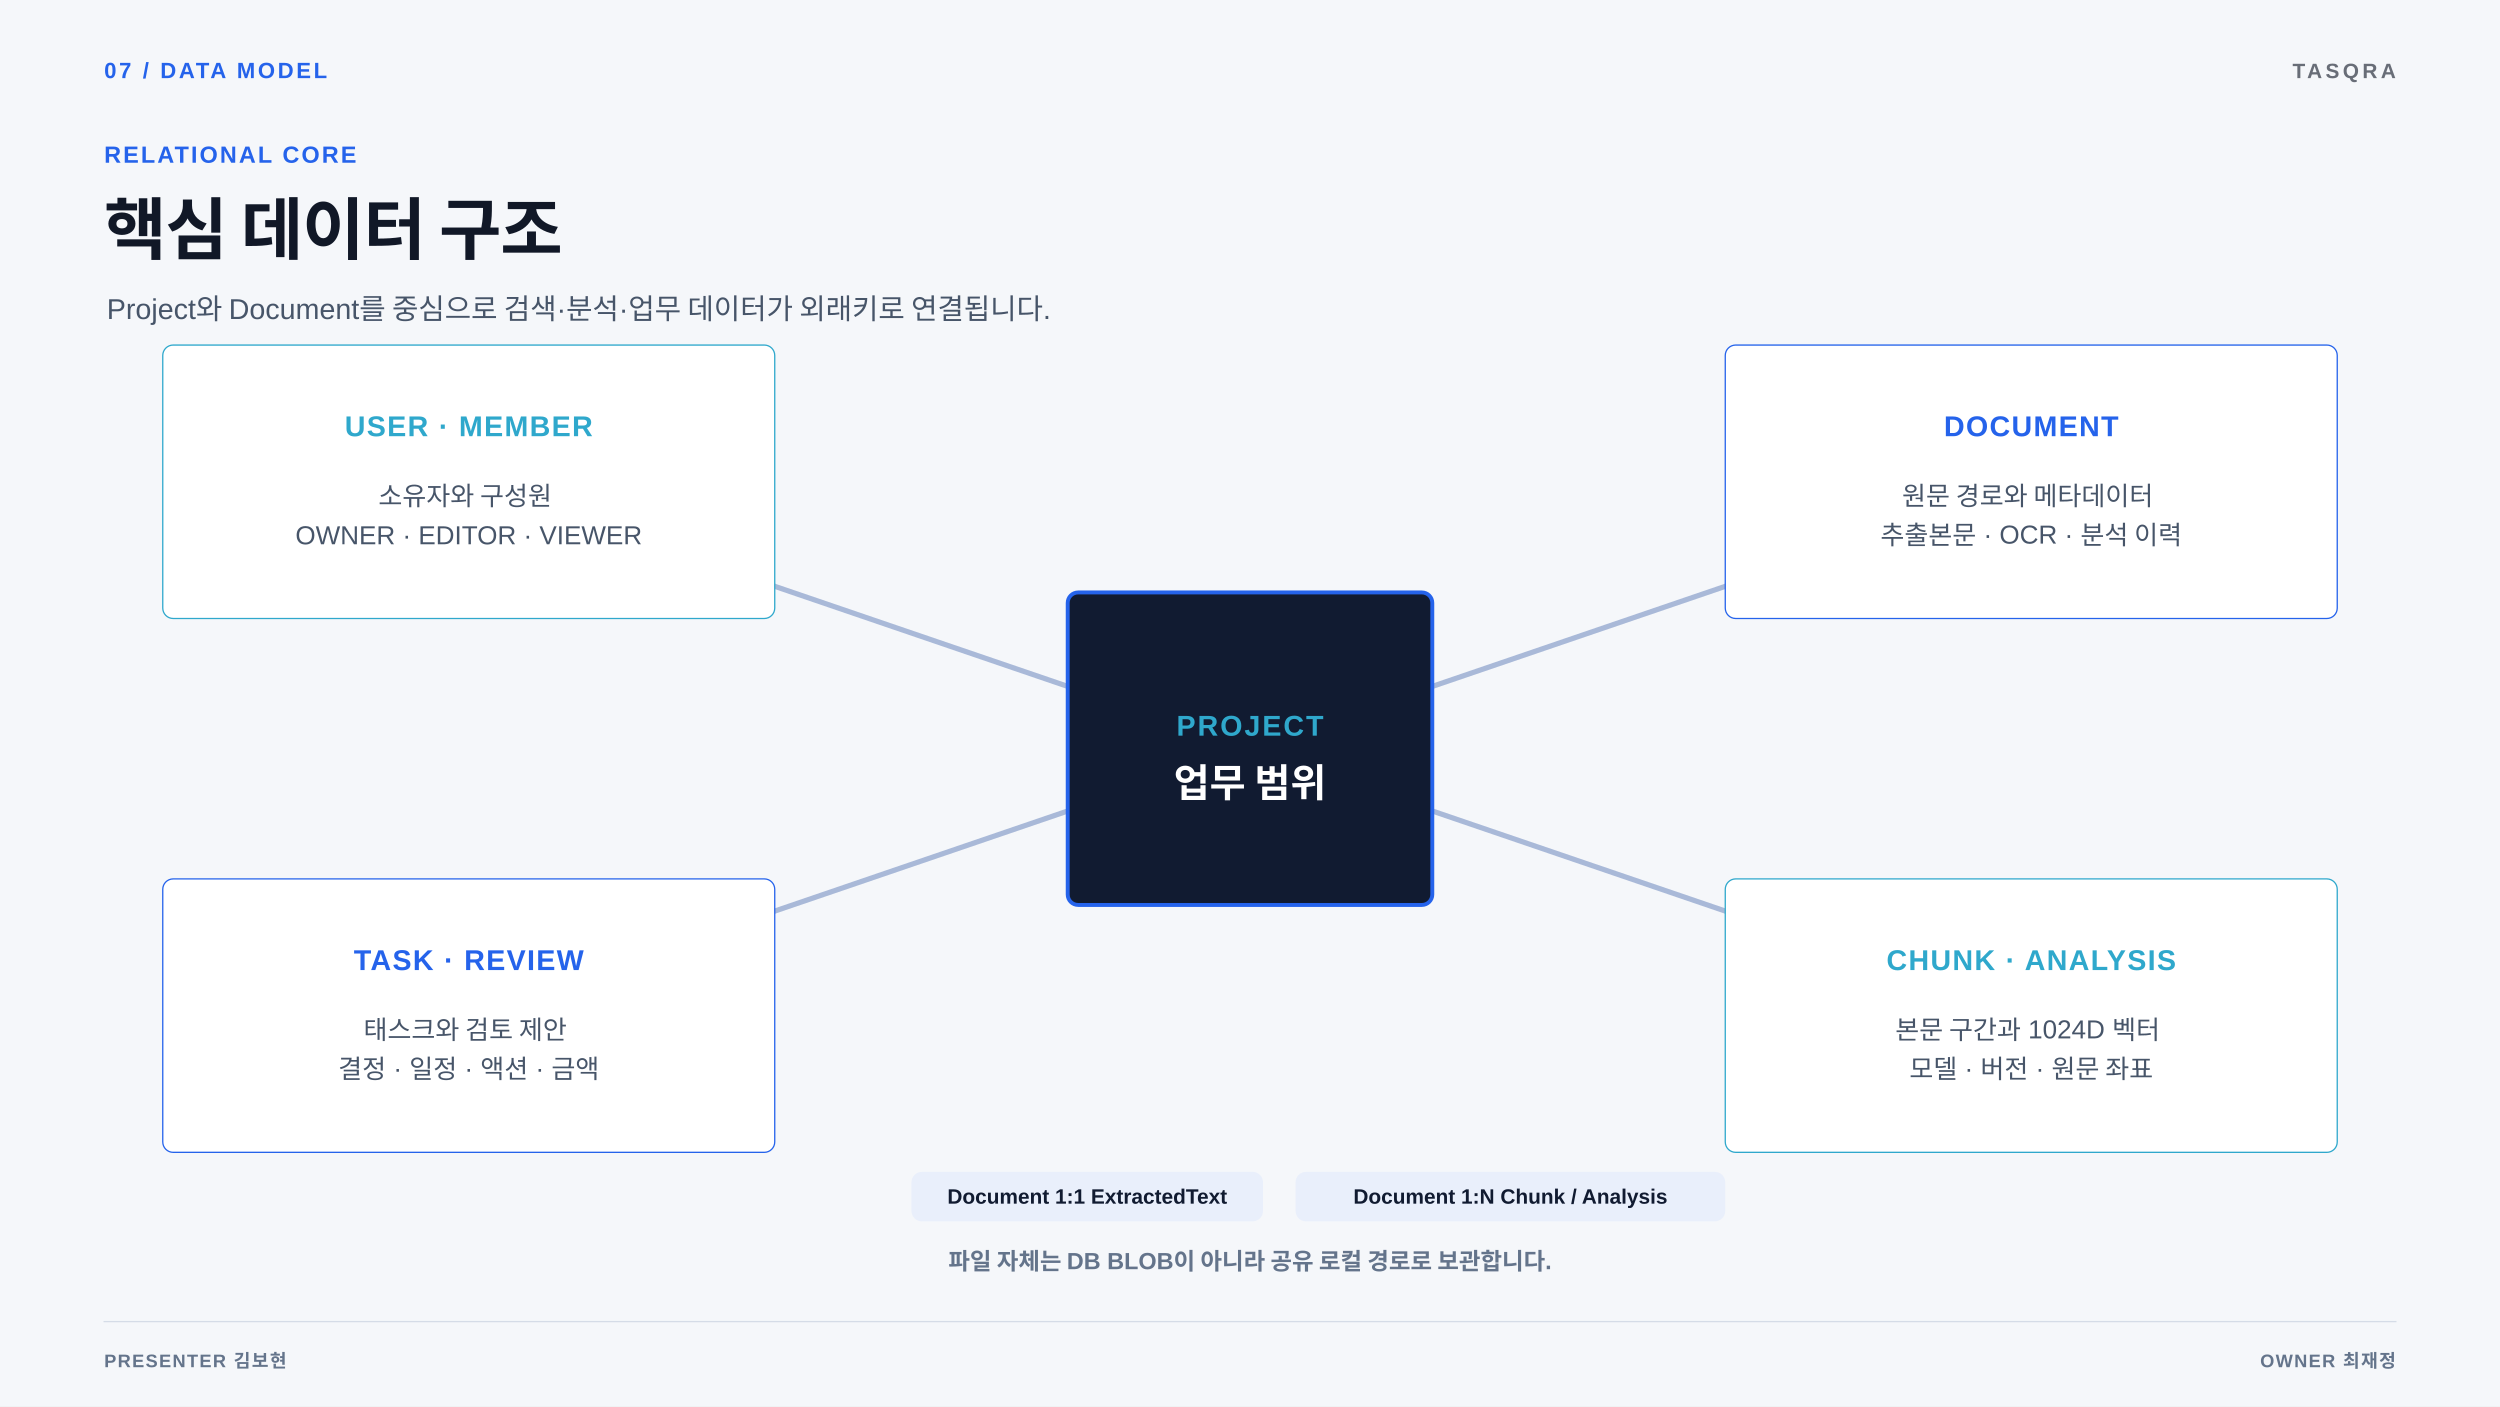
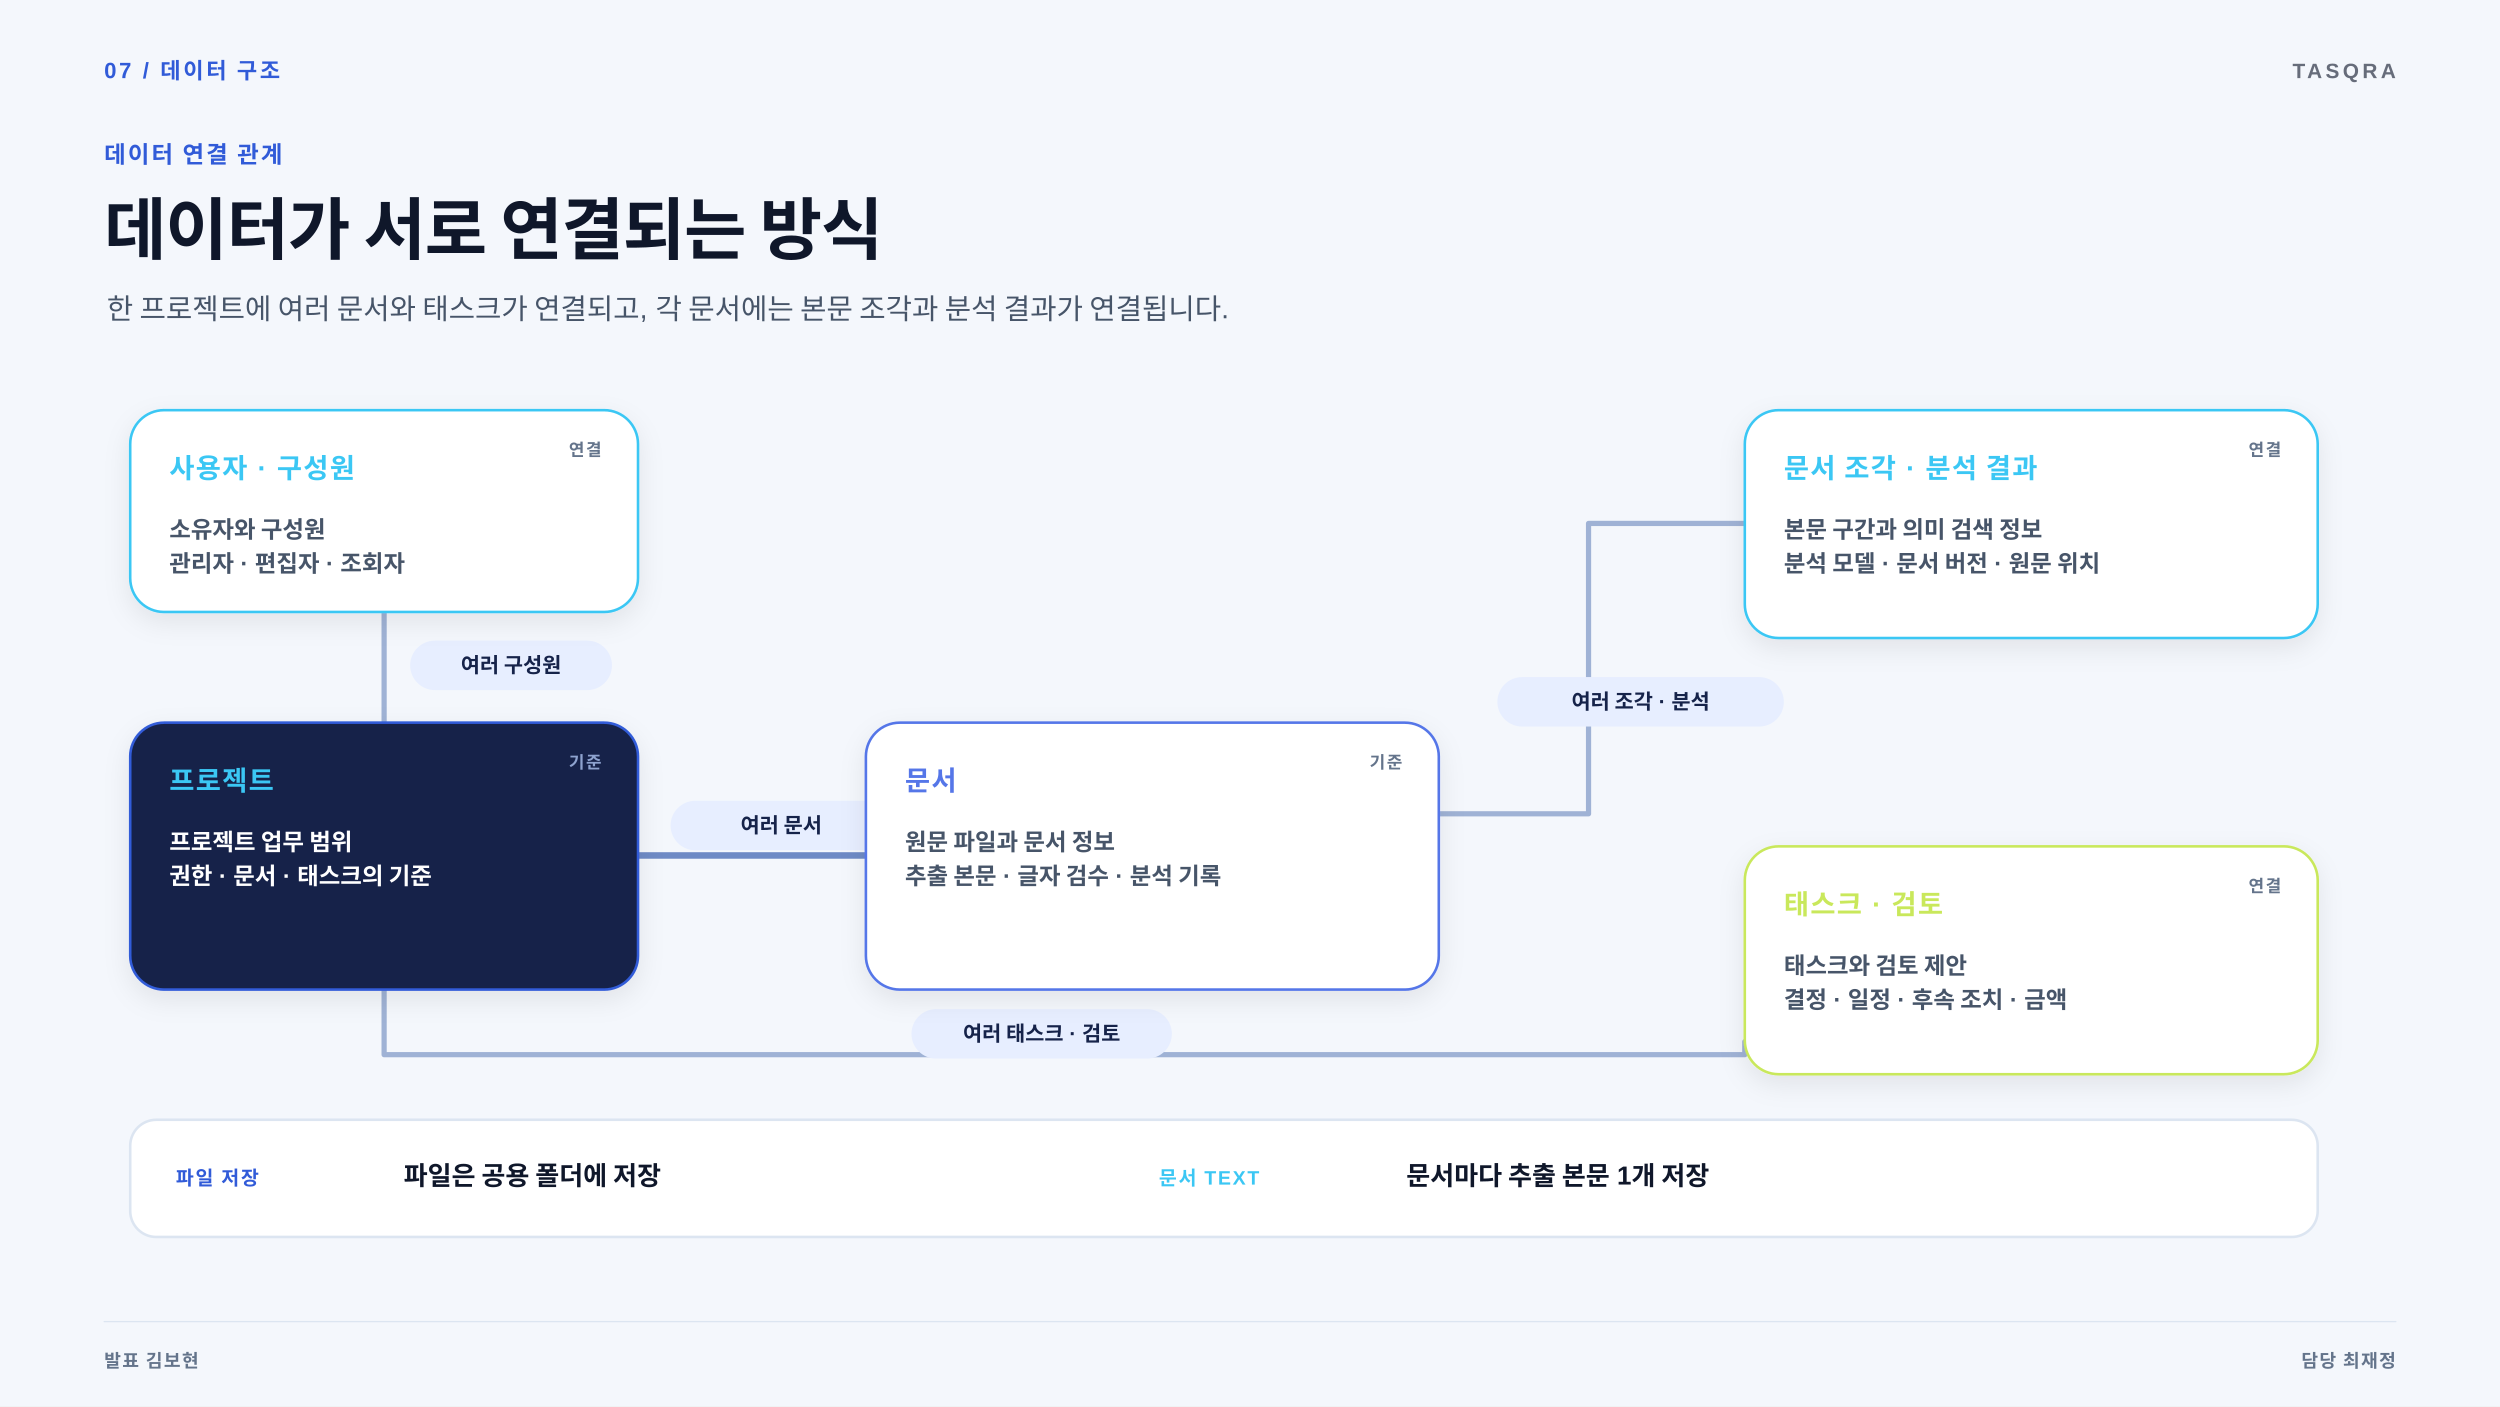
<svg xmlns="http://www.w3.org/2000/svg" width="1920" height="1080" viewBox="0 0 1920 1080">
  <defs>
    <style>@font-face{font-family:NotoKR;src:url("../../포트폴리오/NotoSansKR.ttf") format("truetype");} text{font-family:NotoKR,Arial,sans-serif;}</style>
    <filter id="shadow" x="-20%" y="-20%" width="140%" height="140%">
-       <feDropShadow dx="0" dy="4" stdDeviation="8" flood-color="#09111F" flood-opacity="0.06" />
+       <feDropShadow dx="0" dy="12" stdDeviation="16" flood-color="#0E162F" flood-opacity="0.11" />
    </filter>
    <filter id="softShadow" x="-20%" y="-20%" width="140%" height="140%">
-       <feDropShadow dx="0" dy="2" stdDeviation="5" flood-color="#09111F" flood-opacity="0.05" />
+       <feDropShadow dx="0" dy="7" stdDeviation="10" flood-color="#0E162F" flood-opacity="0.08" />
    </filter>
  </defs>
-   <rect x="0" y="0" width="1920" height="1080" rx="0" fill="#F5F7FA" stroke="none" stroke-width="0" opacity="1" />
-   <text x="80" y="60" font-family="NotoKR, Arial, sans-serif" font-size="17" font-weight="800" font-style="normal" fill="#2563EB" text-anchor="start" letter-spacing="2" opacity="1">07  /  DATA MODEL</text>
-   <text x="1840" y="60" font-family="NotoKR, Arial, sans-serif" font-size="16" font-weight="800" font-style="normal" fill="#111827" text-anchor="end" letter-spacing="2.6" opacity="0.62">TASQRA</text>
-   <line x1="80" y1="1015" x2="1840" y2="1015" stroke="#D5DCE7" stroke-width="1" stroke-linecap="square" opacity="1" />
-   <text x="80" y="1050" font-family="NotoKR, Arial, sans-serif" font-size="14" font-weight="700" font-style="normal" fill="#64748B" text-anchor="start" letter-spacing="1" opacity="1">PRESENTER  김보현</text>
-   <text x="1840" y="1050" font-family="NotoKR, Arial, sans-serif" font-size="14" font-weight="700" font-style="normal" fill="#64748B" text-anchor="end" letter-spacing="1" opacity="1">OWNER  최재정</text>
-   <text x="80" y="125" font-family="NotoKR, Arial, sans-serif" font-size="18" font-weight="800" font-style="normal" fill="#2563EB" text-anchor="start" letter-spacing="1.6" opacity="1">RELATIONAL CORE</text>
-   <text x="80" y="195" font-family="NotoKR, Arial, sans-serif" font-size="52" font-weight="800" font-style="normal" fill="#111827" text-anchor="start" letter-spacing="-0.8" opacity="1">핵심 데이터 구조</text>
-   <text x="82" y="245" font-family="NotoKR, Arial, sans-serif" font-size="22" font-weight="500" font-style="normal" fill="#475569" text-anchor="start" letter-spacing="0" opacity="1">Project와 Document를 중심으로 검색·분석·업무 데이터가 외래키로 연결됩니다.</text>
-   <line x1="960" y1="575" x2="360" y2="370" stroke="#A9B9D8" stroke-width="4" stroke-linecap="square" opacity="1" />
-   <line x1="960" y1="575" x2="1560" y2="370" stroke="#A9B9D8" stroke-width="4" stroke-linecap="square" opacity="1" />
-   <line x1="960" y1="575" x2="360" y2="780" stroke="#A9B9D8" stroke-width="4" stroke-linecap="square" opacity="1" />
-   <line x1="960" y1="575" x2="1560" y2="780" stroke="#A9B9D8" stroke-width="4" stroke-linecap="square" opacity="1" />
-   <rect x="125" y="265" width="470" height="210" rx="8" fill="#FFFFFF" stroke="#2FA8CC" stroke-width="1" opacity="1" />
-   <text x="360" y="335" font-family="NotoKR, Arial, sans-serif" font-size="22" font-weight="800" font-style="normal" fill="#2FA8CC" text-anchor="middle" letter-spacing="1.0" opacity="1">USER · MEMBER</text>
-   <text x="360" y="388" font-family="NotoKR, Arial, sans-serif" font-size="20" font-weight="500" fill="#475569" text-anchor="middle">
-     <tspan x="360" dy="0">소유자와 구성원</tspan>
-     <tspan x="360" dy="30.0">OWNER · EDITOR · VIEWER</tspan>
+   <rect x="0" y="0" width="1920" height="1080" rx="0" fill="#F4F7FC" stroke="none" stroke-width="0" opacity="1" />
+   <text x="80" y="60" font-family="NotoKR, Arial, sans-serif" font-size="17" font-weight="800" font-style="normal" fill="#315BD8" text-anchor="start" letter-spacing="2" opacity="1">07  /  데이터 구조</text>
+   <text x="1840" y="60" font-family="NotoKR, Arial, sans-serif" font-size="16" font-weight="800" font-style="normal" fill="#0F172A" text-anchor="end" letter-spacing="2.6" opacity="0.62">TASQRA</text>
+   <line x1="80" y1="1015" x2="1840" y2="1015" stroke="#DCE5F1" stroke-width="1" stroke-linecap="round" opacity="1" />
+   <text x="80" y="1050" font-family="NotoKR, Arial, sans-serif" font-size="14" font-weight="700" font-style="normal" fill="#64748B" text-anchor="start" letter-spacing="1" opacity="1">발표  김보현</text>
+   <text x="1840" y="1050" font-family="NotoKR, Arial, sans-serif" font-size="14" font-weight="700" font-style="normal" fill="#64748B" text-anchor="end" letter-spacing="1" opacity="1">담당  최재정</text>
+   <text x="80" y="125" font-family="NotoKR, Arial, sans-serif" font-size="18" font-weight="800" font-style="normal" fill="#315BD8" text-anchor="start" letter-spacing="1.6" opacity="1">데이터 연결 관계</text>
+   <text x="80" y="195" font-family="NotoKR, Arial, sans-serif" font-size="52" font-weight="800" font-style="normal" fill="#0F172A" text-anchor="start" letter-spacing="-0.8" opacity="1">데이터가 서로 연결되는 방식</text>
+   <text x="82" y="245" font-family="NotoKR, Arial, sans-serif" font-size="22" font-weight="500" font-style="normal" fill="#475569" text-anchor="start" letter-spacing="0" opacity="1">한 프로젝트에 여러 문서와 태스크가 연결되고, 각 문서에는 본문 조각과 분석 결과가 연결됩니다.</text>
+   <polyline points="295,470 295,555" fill="none" stroke="#9FB2D5" stroke-width="4" stroke-linecap="round" stroke-linejoin="round" opacity="1" />
+   <polyline points="490,657 665,657" fill="none" stroke="#6E8AC5" stroke-width="5" stroke-linecap="round" stroke-linejoin="round" opacity="1" />
+   <polyline points="1105,625 1220,625 1220,402 1340,402" fill="none" stroke="#9FB2D5" stroke-width="4" stroke-linecap="round" stroke-linejoin="round" opacity="1" />
+   <polyline points="295,760 295,810 1340,810 1340,800" fill="none" stroke="#9FB2D5" stroke-width="4" stroke-linecap="round" stroke-linejoin="round" opacity="1" />
+   <rect x="315" y="492" width="155" height="38" rx="19.0" fill="#E7EEFF" stroke="none" stroke-width="0" opacity="1" />
+   <text x="392.5" y="516.44" font-family="NotoKR, Arial, sans-serif" font-size="16" font-weight="700" font-style="normal" fill="#16234A" text-anchor="middle" letter-spacing="0" opacity="1">여러 구성원</text>
+   <rect x="515" y="615" width="170" height="38" rx="19.0" fill="#E7EEFF" stroke="none" stroke-width="0" opacity="1" />
+   <text x="600.0" y="639.44" font-family="NotoKR, Arial, sans-serif" font-size="16" font-weight="700" font-style="normal" fill="#16234A" text-anchor="middle" letter-spacing="0" opacity="1">여러 문서</text>
+   <rect x="1150" y="520" width="220" height="38" rx="19.0" fill="#E7EEFF" stroke="none" stroke-width="0" opacity="1" />
+   <text x="1260.0" y="544.44" font-family="NotoKR, Arial, sans-serif" font-size="16" font-weight="700" font-style="normal" fill="#16234A" text-anchor="middle" letter-spacing="0" opacity="1">여러 조각 · 분석</text>
+   <rect x="700" y="775" width="200" height="38" rx="19.0" fill="#E7EEFF" stroke="none" stroke-width="0" opacity="1" />
+   <text x="800.0" y="799.44" font-family="NotoKR, Arial, sans-serif" font-size="16" font-weight="700" font-style="normal" fill="#16234A" text-anchor="middle" letter-spacing="0" opacity="1">여러 태스크 · 검토</text>
+   <rect x="100" y="315" width="390" height="155" rx="26" fill="#FFFFFF" stroke="#3BC7F4" stroke-width="2" opacity="1" filter="url(#softShadow)" />
+   <text x="130" y="367" font-family="NotoKR, Arial, sans-serif" font-size="21" font-weight="800" font-style="normal" fill="#3BC7F4" text-anchor="start" letter-spacing="1.0" opacity="1">사용자 · 구성원</text>
+   <text x="130" y="413" font-family="NotoKR, Arial, sans-serif" font-size="18" font-weight="600" fill="#475569" text-anchor="start">
+     <tspan x="130" dy="0">소유자와 구성원</tspan>
+     <tspan x="130" dy="26.1">관리자 · 편집자 · 조회자</tspan>
  </text>
-   <rect x="1325" y="265" width="470" height="210" rx="8" fill="#FFFFFF" stroke="#2563EB" stroke-width="1" opacity="1" />
-   <text x="1560" y="335" font-family="NotoKR, Arial, sans-serif" font-size="22" font-weight="800" font-style="normal" fill="#2563EB" text-anchor="middle" letter-spacing="1.0" opacity="1">DOCUMENT</text>
-   <text x="1560" y="388" font-family="NotoKR, Arial, sans-serif" font-size="20" font-weight="500" fill="#475569" text-anchor="middle">
-     <tspan x="1560" dy="0">원문 경로와 메타데이터</tspan>
-     <tspan x="1560" dy="30.0">추출본문 · OCR · 분석 이력</tspan>
+   <text x="462" y="350" font-family="NotoKR, Arial, sans-serif" font-size="13" font-weight="800" font-style="normal" fill="#64748B" text-anchor="end" letter-spacing="1.2" opacity="1">연결</text>
+   <rect x="100" y="555" width="390" height="205" rx="26" fill="#16234A" stroke="#315BD8" stroke-width="2" opacity="1" filter="url(#softShadow)" />
+   <text x="130" y="607" font-family="NotoKR, Arial, sans-serif" font-size="21" font-weight="800" font-style="normal" fill="#3BC7F4" text-anchor="start" letter-spacing="1.0" opacity="1">프로젝트</text>
+   <text x="130" y="653" font-family="NotoKR, Arial, sans-serif" font-size="18" font-weight="600" fill="#FFFFFF" text-anchor="start">
+     <tspan x="130" dy="0">프로젝트 업무 범위</tspan>
+     <tspan x="130" dy="26.1">권한 · 문서 · 태스크의 기준</tspan>
  </text>
-   <rect x="125" y="675" width="470" height="210" rx="8" fill="#FFFFFF" stroke="#2563EB" stroke-width="1" opacity="1" />
-   <text x="360" y="745" font-family="NotoKR, Arial, sans-serif" font-size="22" font-weight="800" font-style="normal" fill="#2563EB" text-anchor="middle" letter-spacing="1.0" opacity="1">TASK · REVIEW</text>
-   <text x="360" y="798" font-family="NotoKR, Arial, sans-serif" font-size="20" font-weight="500" fill="#475569" text-anchor="middle">
-     <tspan x="360" dy="0">태스크와 검토 제안</tspan>
-     <tspan x="360" dy="30.0">결정 · 일정 · 액션 · 금액</tspan>
+   <text x="462" y="590" font-family="NotoKR, Arial, sans-serif" font-size="13" font-weight="800" font-style="normal" fill="#8EA3CF" text-anchor="end" letter-spacing="1.2" opacity="1">기준</text>
+   <rect x="665" y="555" width="440" height="205" rx="26" fill="#FFFFFF" stroke="#5576E8" stroke-width="2" opacity="1" filter="url(#softShadow)" />
+   <text x="695" y="607" font-family="NotoKR, Arial, sans-serif" font-size="21" font-weight="800" font-style="normal" fill="#5576E8" text-anchor="start" letter-spacing="1.0" opacity="1">문서</text>
+   <text x="695" y="653" font-family="NotoKR, Arial, sans-serif" font-size="18" font-weight="600" fill="#475569" text-anchor="start">
+     <tspan x="695" dy="0">원문 파일과 문서 정보</tspan>
+     <tspan x="695" dy="26.1">추출 본문 · 글자 검수 · 분석 기록</tspan>
  </text>
-   <rect x="1325" y="675" width="470" height="210" rx="8" fill="#FFFFFF" stroke="#2FA8CC" stroke-width="1" opacity="1" />
-   <text x="1560" y="745" font-family="NotoKR, Arial, sans-serif" font-size="22" font-weight="800" font-style="normal" fill="#2FA8CC" text-anchor="middle" letter-spacing="1.0" opacity="1">CHUNK · ANALYSIS</text>
-   <text x="1560" y="798" font-family="NotoKR, Arial, sans-serif" font-size="20" font-weight="500" fill="#475569" text-anchor="middle">
-     <tspan x="1560" dy="0">본문 구간과 1024D 벡터</tspan>
-     <tspan x="1560" dy="30.0">모델 · 버전 · 원문 좌표</tspan>
+   <text x="1077" y="590" font-family="NotoKR, Arial, sans-serif" font-size="13" font-weight="800" font-style="normal" fill="#64748B" text-anchor="end" letter-spacing="1.2" opacity="1">기준</text>
+   <rect x="1340" y="315" width="440" height="175" rx="26" fill="#FFFFFF" stroke="#3BC7F4" stroke-width="2" opacity="1" filter="url(#softShadow)" />
+   <text x="1370" y="367" font-family="NotoKR, Arial, sans-serif" font-size="21" font-weight="800" font-style="normal" fill="#3BC7F4" text-anchor="start" letter-spacing="1.0" opacity="1">문서 조각 · 분석 결과</text>
+   <text x="1370" y="413" font-family="NotoKR, Arial, sans-serif" font-size="18" font-weight="600" fill="#475569" text-anchor="start">
+     <tspan x="1370" dy="0">본문 구간과 의미 검색 정보</tspan>
+     <tspan x="1370" dy="26.1">분석 모델 · 문서 버전 · 원문 위치</tspan>
  </text>
-   <rect x="820" y="455" width="280" height="240" rx="8" fill="#111B31" stroke="#2563EB" stroke-width="3" opacity="1" />
-   <text x="960" y="565" font-family="NotoKR, Arial, sans-serif" font-size="22" font-weight="800" font-style="normal" fill="#2FA8CC" text-anchor="middle" letter-spacing="1.5" opacity="1">PROJECT</text>
-   <text x="960" y="612" font-family="NotoKR, Arial, sans-serif" font-size="30" font-weight="800" font-style="normal" fill="#FFFFFF" text-anchor="middle" letter-spacing="0" opacity="1">업무 범위</text>
-   <rect x="700" y="900" width="270" height="38" rx="8" fill="#E9EFFB" stroke="none" stroke-width="0" opacity="1" />
-   <text x="835.0" y="924.44" font-family="NotoKR, Arial, sans-serif" font-size="16" font-weight="700" font-style="normal" fill="#111B31" text-anchor="middle" letter-spacing="0" opacity="1">Document 1:1 ExtractedText</text>
-   <rect x="995" y="900" width="330" height="38" rx="8" fill="#E9EFFB" stroke="none" stroke-width="0" opacity="1" />
-   <text x="1160.0" y="924.44" font-family="NotoKR, Arial, sans-serif" font-size="16" font-weight="700" font-style="normal" fill="#111B31" text-anchor="middle" letter-spacing="0" opacity="1">Document 1:N Chunk / Analysis</text>
-   <text x="960" y="975" font-family="NotoKR, Arial, sans-serif" font-size="18" font-weight="600" font-style="normal" fill="#64748B" text-anchor="middle" letter-spacing="0" opacity="1">파일 자체는 DB BLOB이 아니라 공유 로컬 경로로 보관합니다.</text>
+   <text x="1752" y="350" font-family="NotoKR, Arial, sans-serif" font-size="13" font-weight="800" font-style="normal" fill="#64748B" text-anchor="end" letter-spacing="1.2" opacity="1">연결</text>
+   <rect x="1340" y="650" width="440" height="175" rx="26" fill="#FFFFFF" stroke="#C9E85B" stroke-width="2" opacity="1" filter="url(#softShadow)" />
+   <text x="1370" y="702" font-family="NotoKR, Arial, sans-serif" font-size="21" font-weight="800" font-style="normal" fill="#C9E85B" text-anchor="start" letter-spacing="1.0" opacity="1">태스크 · 검토</text>
+   <text x="1370" y="748" font-family="NotoKR, Arial, sans-serif" font-size="18" font-weight="600" fill="#475569" text-anchor="start">
+     <tspan x="1370" dy="0">태스크와 검토 제안</tspan>
+     <tspan x="1370" dy="26.1">결정 · 일정 · 후속 조치 · 금액</tspan>
+   </text>
+   <text x="1752" y="685" font-family="NotoKR, Arial, sans-serif" font-size="13" font-weight="800" font-style="normal" fill="#64748B" text-anchor="end" letter-spacing="1.2" opacity="1">연결</text>
+   <rect x="100" y="860" width="1680" height="90" rx="20" fill="#FFFFFF" stroke="#DCE5F1" stroke-width="2" opacity="1" />
+   <text x="135" y="910" font-family="NotoKR, Arial, sans-serif" font-size="15" font-weight="800" font-style="normal" fill="#315BD8" text-anchor="start" letter-spacing="1.3" opacity="1">파일 저장</text>
+   <text x="310" y="910" font-family="NotoKR, Arial, sans-serif" font-size="20" font-weight="700" font-style="normal" fill="#0F172A" text-anchor="start" letter-spacing="0" opacity="1">파일은 공용 폴더에 저장</text>
+   <text x="890" y="910" font-family="NotoKR, Arial, sans-serif" font-size="15" font-weight="800" font-style="normal" fill="#3BC7F4" text-anchor="start" letter-spacing="1.3" opacity="1">문서 TEXT</text>
+   <text x="1080" y="910" font-family="NotoKR, Arial, sans-serif" font-size="20" font-weight="700" font-style="normal" fill="#0F172A" text-anchor="start" letter-spacing="0" opacity="1">문서마다 추출 본문 1개 저장</text>
</svg>
